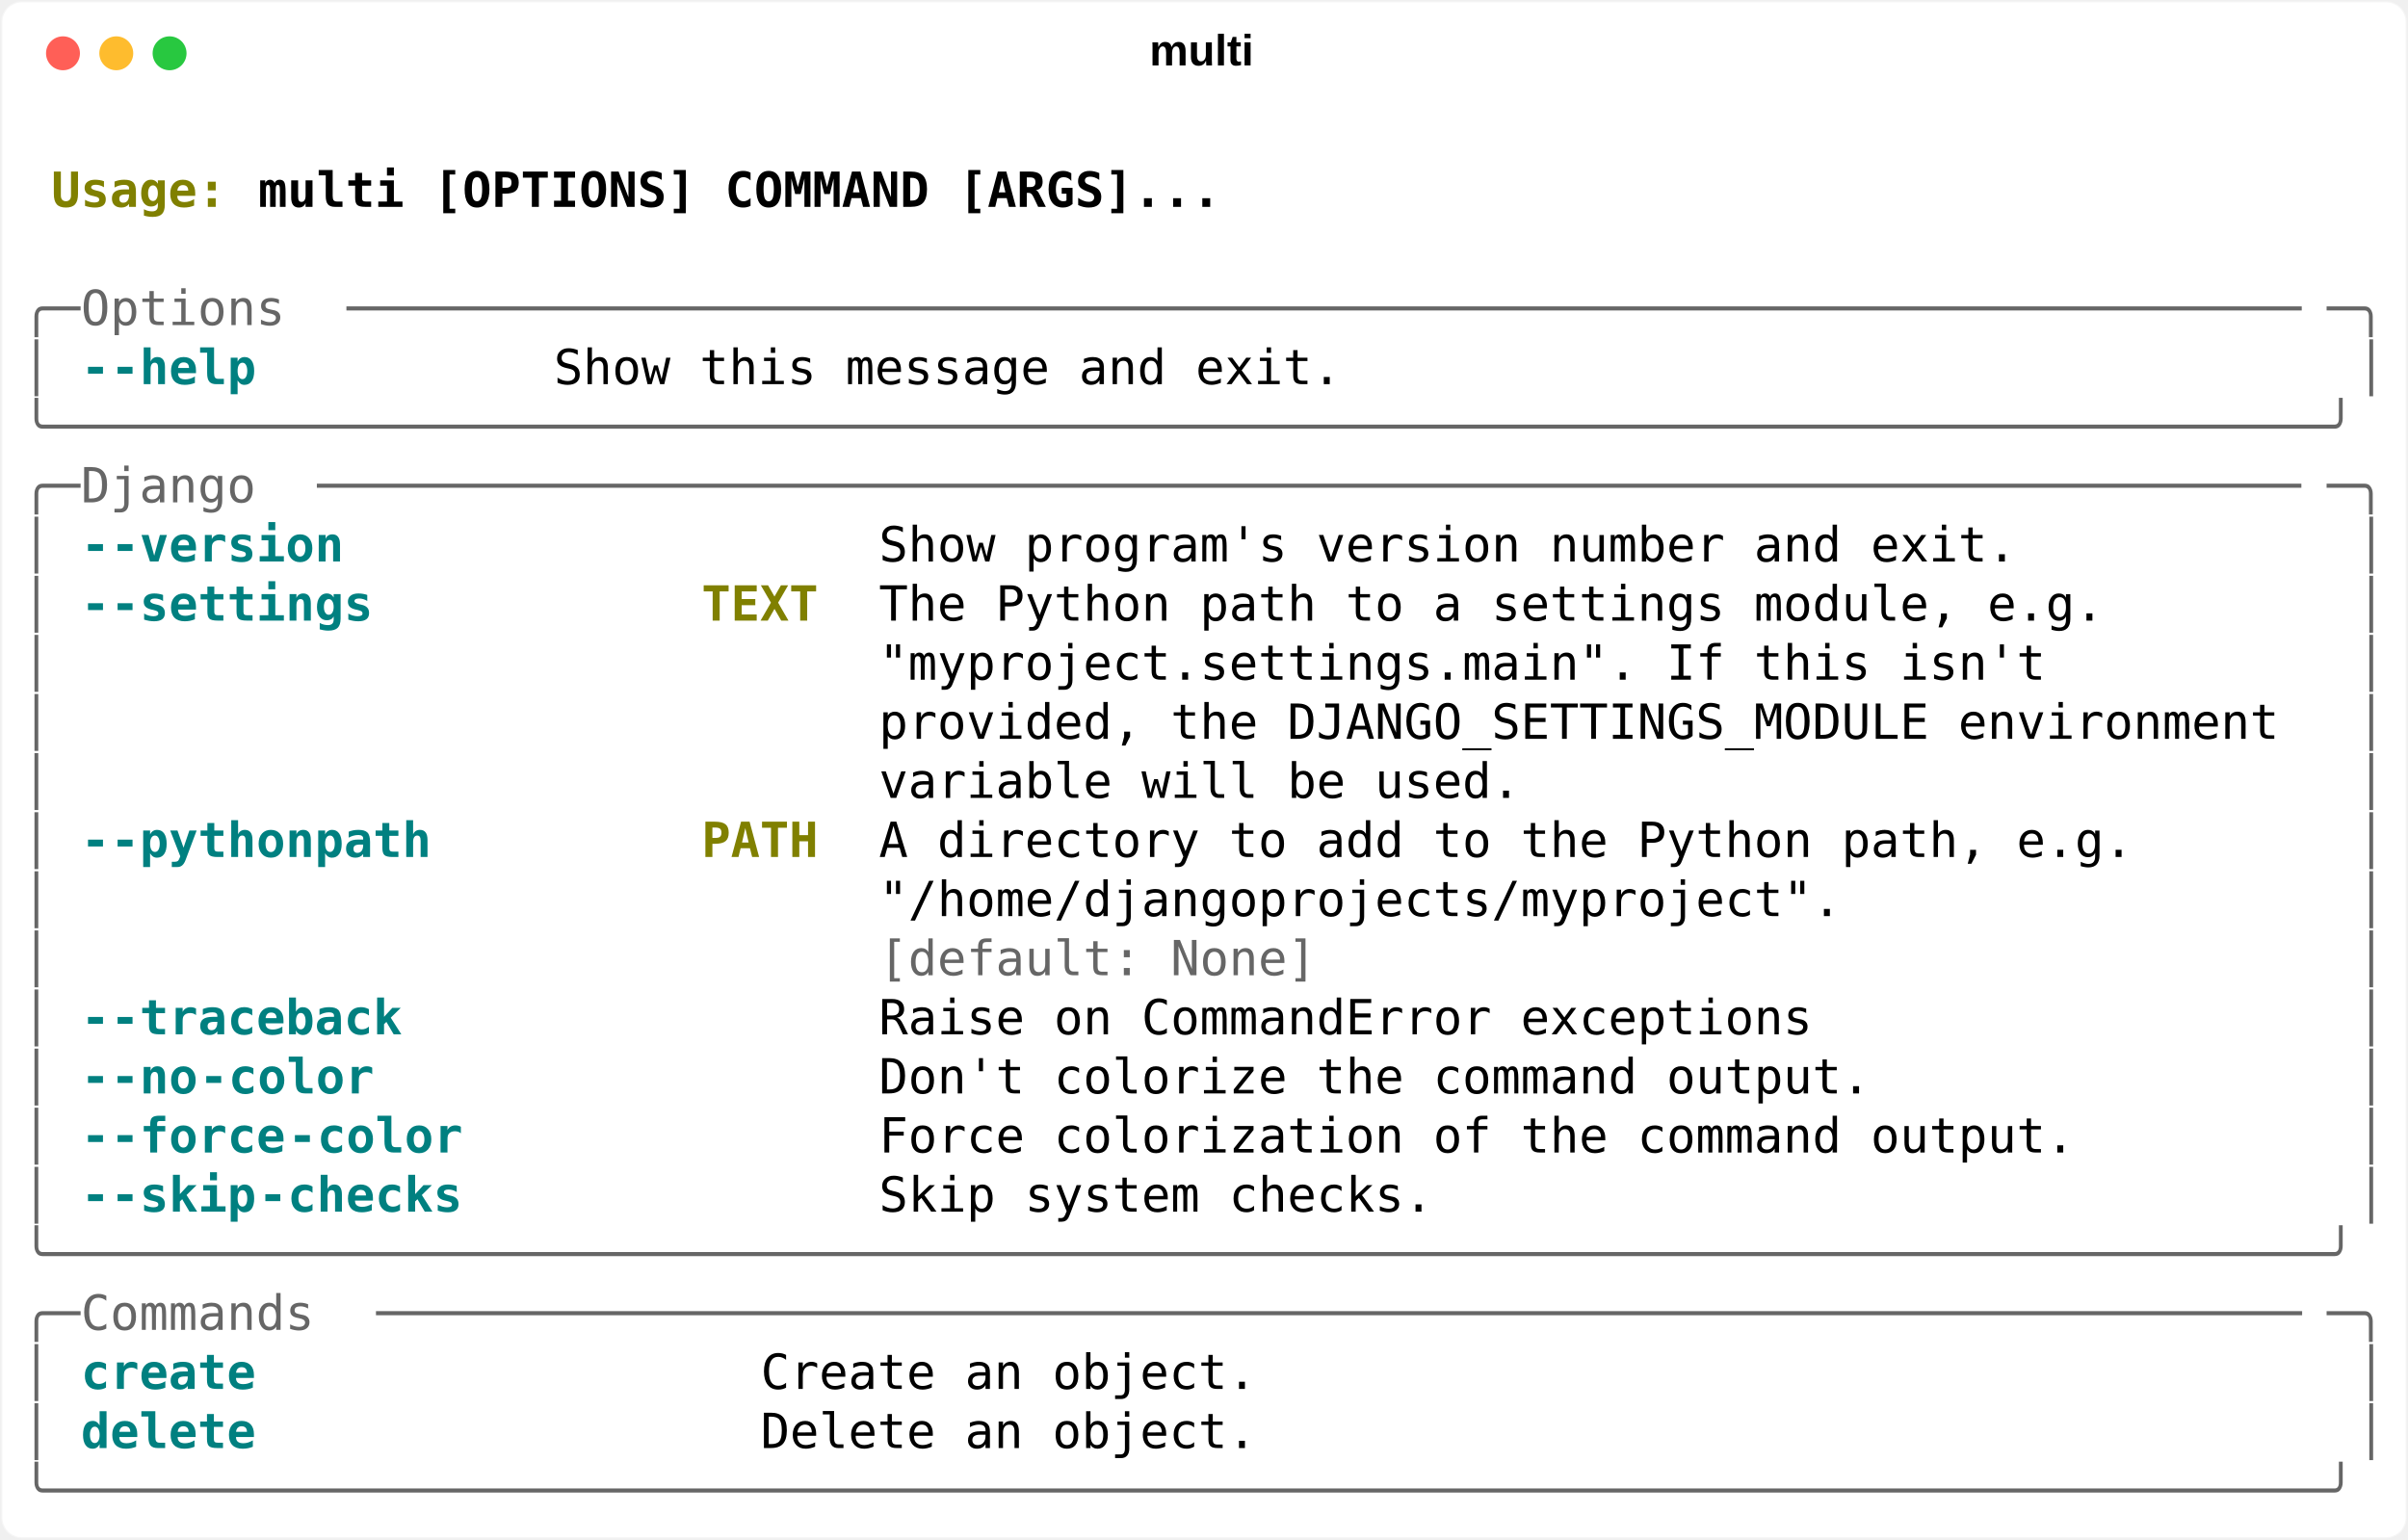
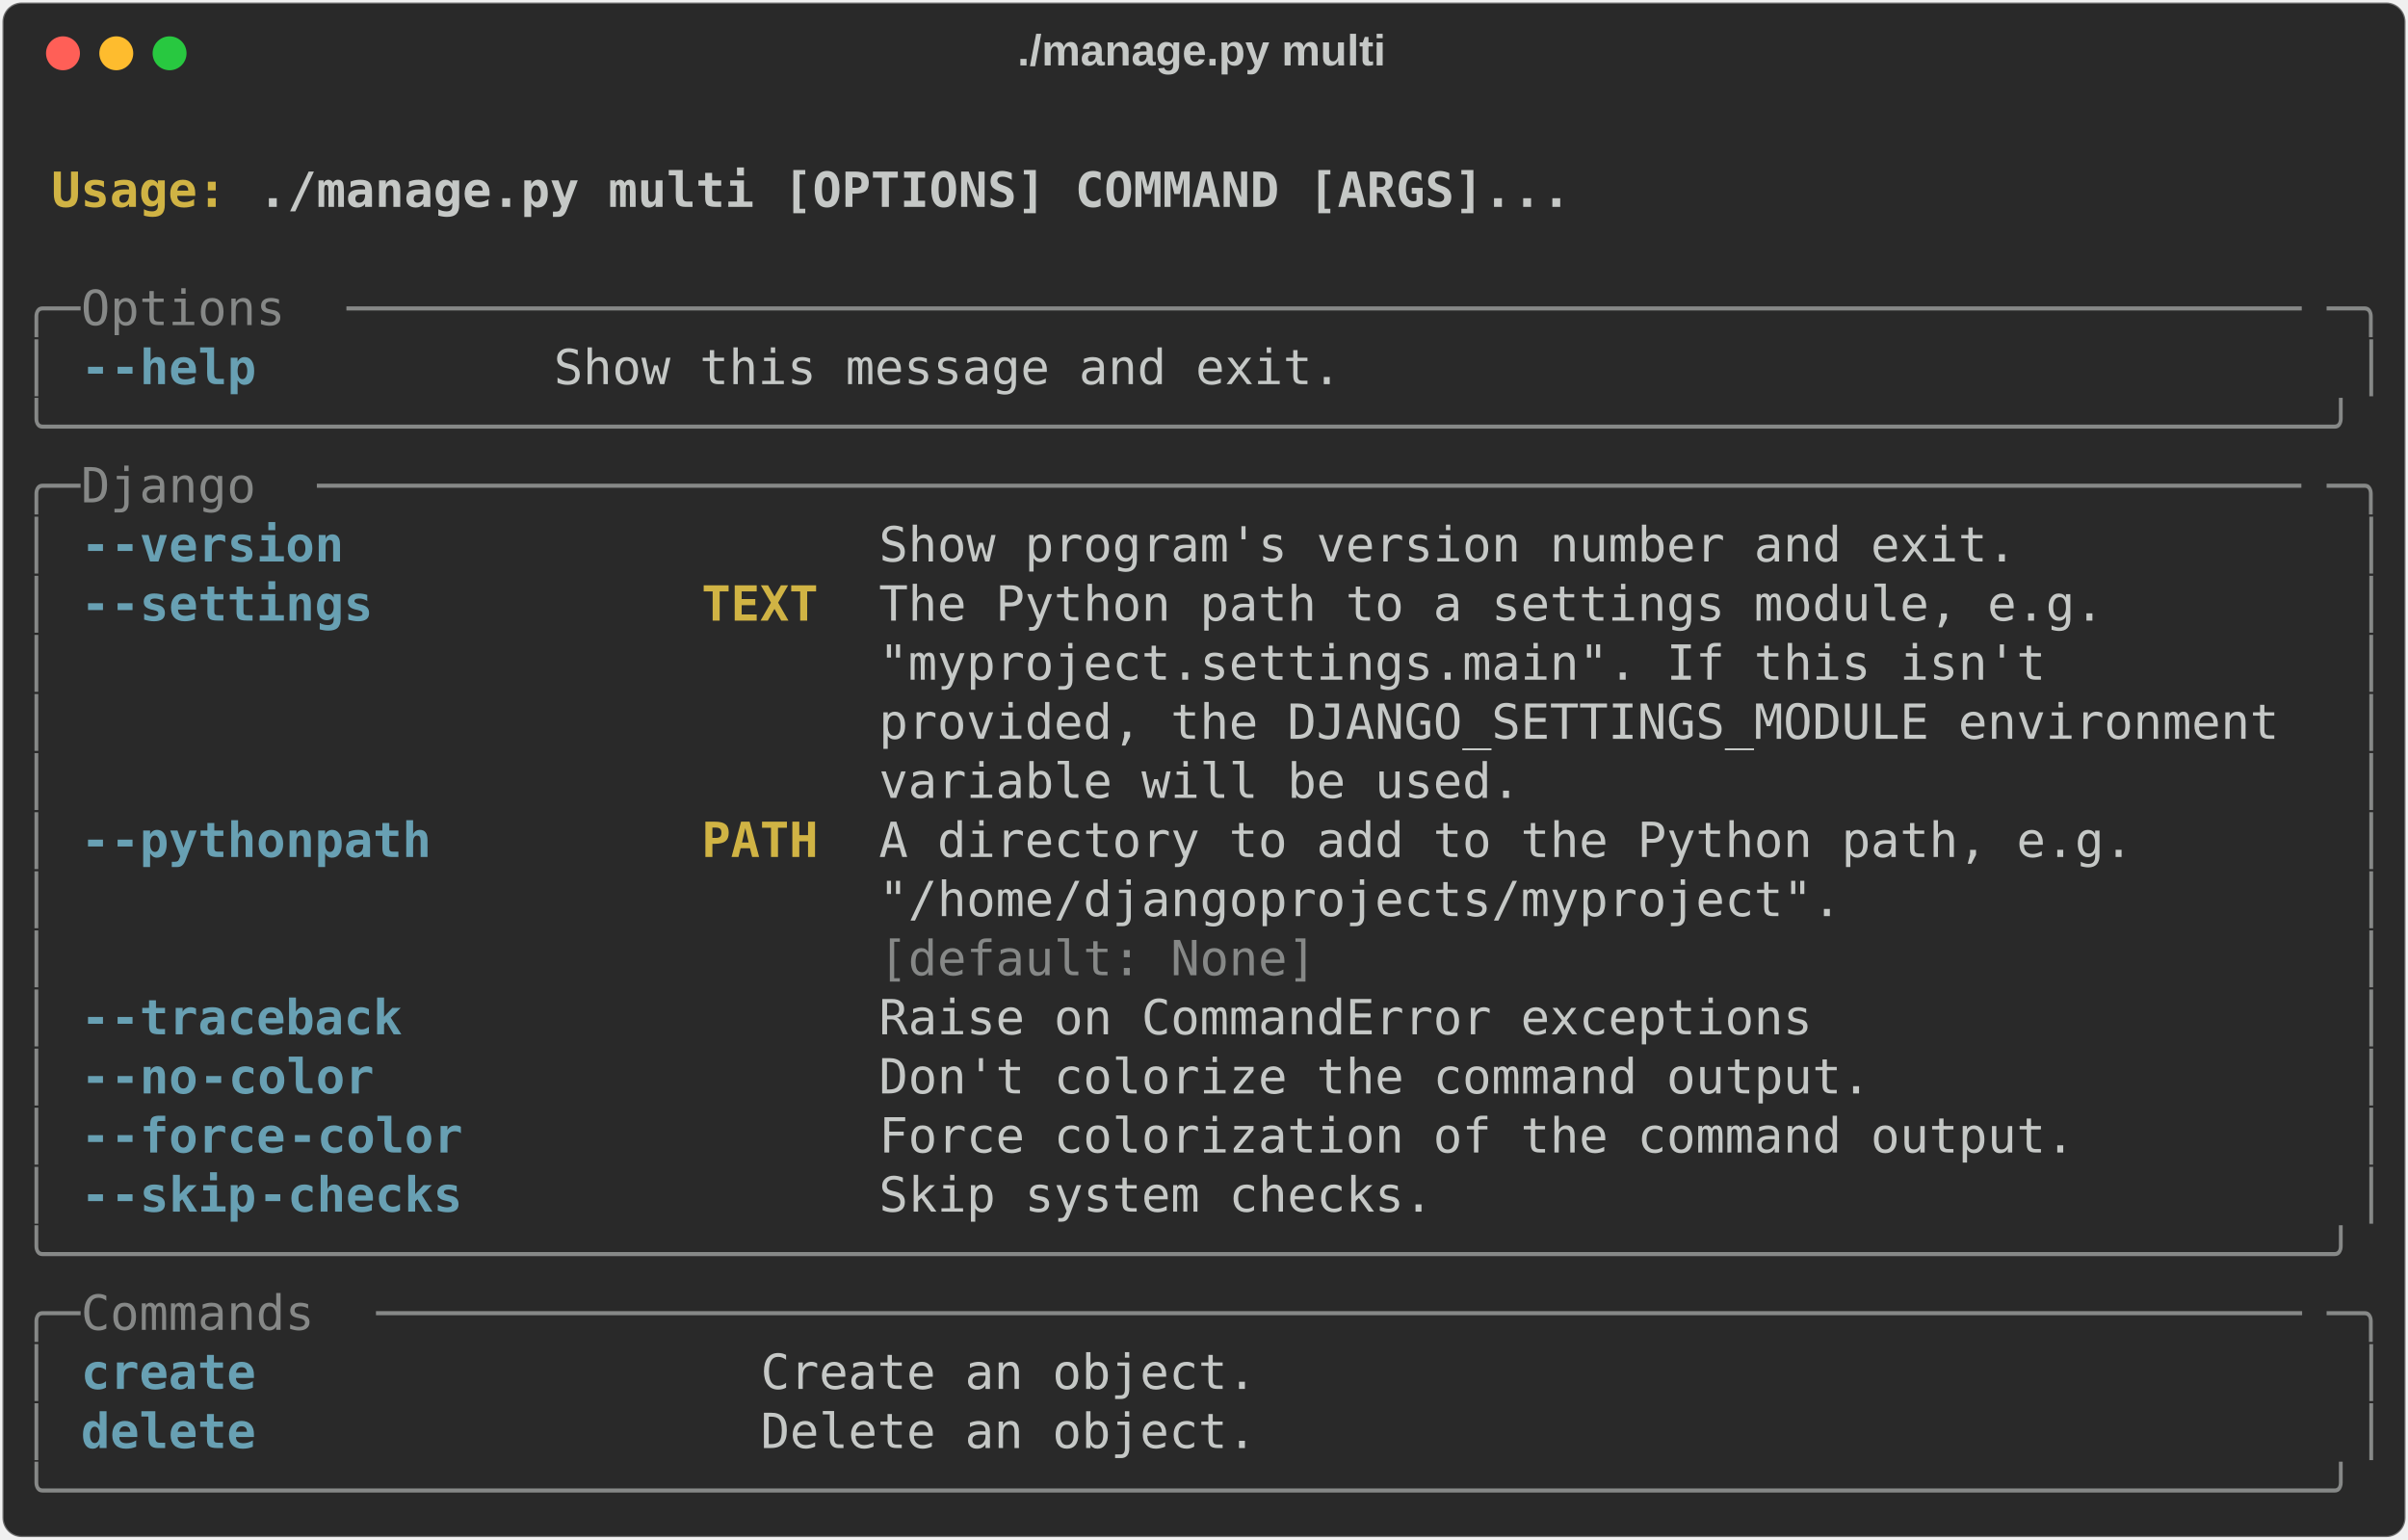
<svg xmlns="http://www.w3.org/2000/svg" class="rich-terminal" viewBox="0 0 994 635.6">
  <style>

    @font-face {
        font-family: "Fira Code";
        src: local("FiraCode-Regular"),
                url("https://cdnjs.cloudflare.com/ajax/libs/firacode/6.2.0/woff2/FiraCode-Regular.woff2") format("woff2"),
                url("https://cdnjs.cloudflare.com/ajax/libs/firacode/6.2.0/woff/FiraCode-Regular.woff") format("woff");
        font-style: normal;
        font-weight: 400;
    }
    @font-face {
        font-family: "Fira Code";
        src: local("FiraCode-Bold"),
                url("https://cdnjs.cloudflare.com/ajax/libs/firacode/6.2.0/woff2/FiraCode-Bold.woff2") format("woff2"),
                url("https://cdnjs.cloudflare.com/ajax/libs/firacode/6.2.0/woff/FiraCode-Bold.woff") format("woff");
        font-style: bold;
        font-weight: 700;
    }

-     .terminal-256098083-matrix {
+     .terminal-827639197-matrix {
        font-family: Fira Code, monospace;
        font-size: 20px;
        line-height: 24.4px;
        font-variant-east-asian: full-width;
    }

-     .terminal-256098083-title {
+     .terminal-827639197-title {
        font-size: 18px;
        font-weight: bold;
        font-family: arial;
    }

-     .terminal-256098083-r1 { fill: #000000;font-weight: bold }
- .terminal-256098083-r2 { fill: #000000 }
- .terminal-256098083-r3 { fill: #808000;font-weight: bold }
- .terminal-256098083-r4 { fill: #666666 }
- .terminal-256098083-r5 { fill: #008080;font-weight: bold }
+     .terminal-827639197-r1 { fill: #c5c8c6;font-weight: bold }
+ .terminal-827639197-r2 { fill: #c5c8c6 }
+ .terminal-827639197-r3 { fill: #d0b344;font-weight: bold }
+ .terminal-827639197-r4 { fill: #868887 }
+ .terminal-827639197-r5 { fill: #68a0b3;font-weight: bold }
    </style>
  <defs>
-     <clipPath id="terminal-256098083-clip-terminal">
+     <clipPath id="terminal-827639197-clip-terminal">
      <rect x="0" y="0" width="975.0" height="584.6" />
    </clipPath>
-     <clipPath id="terminal-256098083-line-0">
+     <clipPath id="terminal-827639197-line-0">
      <rect x="0" y="1.5" width="976" height="24.65" />
    </clipPath>
-     <clipPath id="terminal-256098083-line-1">
+     <clipPath id="terminal-827639197-line-1">
      <rect x="0" y="25.9" width="976" height="24.65" />
    </clipPath>
-     <clipPath id="terminal-256098083-line-2">
+     <clipPath id="terminal-827639197-line-2">
      <rect x="0" y="50.3" width="976" height="24.65" />
    </clipPath>
-     <clipPath id="terminal-256098083-line-3">
+     <clipPath id="terminal-827639197-line-3">
      <rect x="0" y="74.7" width="976" height="24.65" />
    </clipPath>
-     <clipPath id="terminal-256098083-line-4">
+     <clipPath id="terminal-827639197-line-4">
      <rect x="0" y="99.1" width="976" height="24.65" />
    </clipPath>
-     <clipPath id="terminal-256098083-line-5">
+     <clipPath id="terminal-827639197-line-5">
      <rect x="0" y="123.5" width="976" height="24.65" />
    </clipPath>
-     <clipPath id="terminal-256098083-line-6">
+     <clipPath id="terminal-827639197-line-6">
      <rect x="0" y="147.9" width="976" height="24.65" />
    </clipPath>
-     <clipPath id="terminal-256098083-line-7">
+     <clipPath id="terminal-827639197-line-7">
      <rect x="0" y="172.3" width="976" height="24.65" />
    </clipPath>
-     <clipPath id="terminal-256098083-line-8">
+     <clipPath id="terminal-827639197-line-8">
      <rect x="0" y="196.7" width="976" height="24.65" />
    </clipPath>
-     <clipPath id="terminal-256098083-line-9">
+     <clipPath id="terminal-827639197-line-9">
      <rect x="0" y="221.1" width="976" height="24.65" />
    </clipPath>
-     <clipPath id="terminal-256098083-line-10">
+     <clipPath id="terminal-827639197-line-10">
      <rect x="0" y="245.5" width="976" height="24.65" />
    </clipPath>
-     <clipPath id="terminal-256098083-line-11">
+     <clipPath id="terminal-827639197-line-11">
      <rect x="0" y="269.9" width="976" height="24.65" />
    </clipPath>
-     <clipPath id="terminal-256098083-line-12">
+     <clipPath id="terminal-827639197-line-12">
      <rect x="0" y="294.3" width="976" height="24.65" />
    </clipPath>
-     <clipPath id="terminal-256098083-line-13">
+     <clipPath id="terminal-827639197-line-13">
      <rect x="0" y="318.7" width="976" height="24.65" />
    </clipPath>
-     <clipPath id="terminal-256098083-line-14">
+     <clipPath id="terminal-827639197-line-14">
      <rect x="0" y="343.1" width="976" height="24.65" />
    </clipPath>
-     <clipPath id="terminal-256098083-line-15">
+     <clipPath id="terminal-827639197-line-15">
      <rect x="0" y="367.5" width="976" height="24.65" />
    </clipPath>
-     <clipPath id="terminal-256098083-line-16">
+     <clipPath id="terminal-827639197-line-16">
      <rect x="0" y="391.9" width="976" height="24.65" />
    </clipPath>
-     <clipPath id="terminal-256098083-line-17">
+     <clipPath id="terminal-827639197-line-17">
      <rect x="0" y="416.3" width="976" height="24.65" />
    </clipPath>
-     <clipPath id="terminal-256098083-line-18">
+     <clipPath id="terminal-827639197-line-18">
      <rect x="0" y="440.7" width="976" height="24.65" />
    </clipPath>
-     <clipPath id="terminal-256098083-line-19">
+     <clipPath id="terminal-827639197-line-19">
      <rect x="0" y="465.1" width="976" height="24.65" />
    </clipPath>
-     <clipPath id="terminal-256098083-line-20">
+     <clipPath id="terminal-827639197-line-20">
      <rect x="0" y="489.5" width="976" height="24.65" />
    </clipPath>
-     <clipPath id="terminal-256098083-line-21">
+     <clipPath id="terminal-827639197-line-21">
      <rect x="0" y="513.9" width="976" height="24.65" />
    </clipPath>
-     <clipPath id="terminal-256098083-line-22">
+     <clipPath id="terminal-827639197-line-22">
      <rect x="0" y="538.3" width="976" height="24.65" />
    </clipPath>
  </defs>
-   <rect fill="#ffffff" stroke="rgba(255,255,255,0.35)" stroke-width="1" x="1" y="1" width="992" height="633.6" rx="8" />
-   <text class="terminal-256098083-title" fill="#000000" text-anchor="middle" x="496" y="27">multi</text>
+   <rect fill="#292929" stroke="rgba(255,255,255,0.35)" stroke-width="1" x="1" y="1" width="992" height="633.6" rx="8" />
+   <text class="terminal-827639197-title" fill="#c5c8c6" text-anchor="middle" x="496" y="27">./manage.py multi</text>
  <g transform="translate(26,22)">
    <circle cx="0" cy="0" r="7" fill="#ff5f57" />
    <circle cx="22" cy="0" r="7" fill="#febc2e" />
    <circle cx="44" cy="0" r="7" fill="#28c840" />
  </g>
-   <g transform="translate(9, 41)" clip-path="url(#terminal-256098083-clip-terminal)">
-     <g class="terminal-256098083-matrix">
-       <text class="terminal-256098083-r2" x="976" y="20" textLength="12.2" clip-path="url(#terminal-256098083-line-0)">
- </text>
-       <text class="terminal-256098083-r3" x="12.2" y="44.4" textLength="85.4" clip-path="url(#terminal-256098083-line-1)">Usage: </text>
-       <text class="terminal-256098083-r1" x="97.6" y="44.4" textLength="402.6" clip-path="url(#terminal-256098083-line-1)">multi [OPTIONS] COMMAND [ARGS]...</text>
-       <text class="terminal-256098083-r2" x="976" y="44.4" textLength="12.2" clip-path="url(#terminal-256098083-line-1)">
- </text>
-       <text class="terminal-256098083-r2" x="976" y="68.8" textLength="12.2" clip-path="url(#terminal-256098083-line-2)">
- </text>
-       <text class="terminal-256098083-r4" x="0" y="93.2" textLength="24.4" clip-path="url(#terminal-256098083-line-3)">╭─</text>
-       <text class="terminal-256098083-r4" x="24.4" y="93.2" textLength="109.8" clip-path="url(#terminal-256098083-line-3)"> Options </text>
-       <text class="terminal-256098083-r4" x="134.2" y="93.2" textLength="817.4" clip-path="url(#terminal-256098083-line-3)">───────────────────────────────────────────────────────────────────</text>
-       <text class="terminal-256098083-r4" x="951.6" y="93.2" textLength="24.4" clip-path="url(#terminal-256098083-line-3)">─╮</text>
-       <text class="terminal-256098083-r2" x="976" y="93.2" textLength="12.2" clip-path="url(#terminal-256098083-line-3)">
- </text>
-       <text class="terminal-256098083-r4" x="0" y="117.6" textLength="12.2" clip-path="url(#terminal-256098083-line-4)">│</text>
-       <text class="terminal-256098083-r5" x="24.4" y="117.6" textLength="12.2" clip-path="url(#terminal-256098083-line-4)">-</text>
-       <text class="terminal-256098083-r5" x="36.6" y="117.6" textLength="61" clip-path="url(#terminal-256098083-line-4)">-help</text>
-       <text class="terminal-256098083-r2" x="219.6" y="117.6" textLength="329.4" clip-path="url(#terminal-256098083-line-4)">Show this message and exit.</text>
-       <text class="terminal-256098083-r4" x="963.8" y="117.6" textLength="12.2" clip-path="url(#terminal-256098083-line-4)">│</text>
-       <text class="terminal-256098083-r2" x="976" y="117.6" textLength="12.2" clip-path="url(#terminal-256098083-line-4)">
- </text>
-       <text class="terminal-256098083-r4" x="0" y="142" textLength="976" clip-path="url(#terminal-256098083-line-5)">╰──────────────────────────────────────────────────────────────────────────────╯</text>
-       <text class="terminal-256098083-r2" x="976" y="142" textLength="12.2" clip-path="url(#terminal-256098083-line-5)">
- </text>
-       <text class="terminal-256098083-r4" x="0" y="166.4" textLength="24.4" clip-path="url(#terminal-256098083-line-6)">╭─</text>
-       <text class="terminal-256098083-r4" x="24.4" y="166.4" textLength="97.6" clip-path="url(#terminal-256098083-line-6)"> Django </text>
-       <text class="terminal-256098083-r4" x="122" y="166.4" textLength="829.6" clip-path="url(#terminal-256098083-line-6)">────────────────────────────────────────────────────────────────────</text>
-       <text class="terminal-256098083-r4" x="951.6" y="166.4" textLength="24.4" clip-path="url(#terminal-256098083-line-6)">─╮</text>
-       <text class="terminal-256098083-r2" x="976" y="166.4" textLength="12.2" clip-path="url(#terminal-256098083-line-6)">
- </text>
-       <text class="terminal-256098083-r4" x="0" y="190.8" textLength="12.2" clip-path="url(#terminal-256098083-line-7)">│</text>
-       <text class="terminal-256098083-r5" x="24.4" y="190.8" textLength="12.2" clip-path="url(#terminal-256098083-line-7)">-</text>
-       <text class="terminal-256098083-r5" x="36.6" y="190.8" textLength="97.6" clip-path="url(#terminal-256098083-line-7)">-version</text>
-       <text class="terminal-256098083-r2" x="353.8" y="190.8" textLength="475.8" clip-path="url(#terminal-256098083-line-7)">Show program's version number and exit.</text>
-       <text class="terminal-256098083-r4" x="963.8" y="190.8" textLength="12.2" clip-path="url(#terminal-256098083-line-7)">│</text>
-       <text class="terminal-256098083-r2" x="976" y="190.8" textLength="12.2" clip-path="url(#terminal-256098083-line-7)">
- </text>
-       <text class="terminal-256098083-r4" x="0" y="215.2" textLength="12.2" clip-path="url(#terminal-256098083-line-8)">│</text>
-       <text class="terminal-256098083-r5" x="24.4" y="215.2" textLength="12.2" clip-path="url(#terminal-256098083-line-8)">-</text>
-       <text class="terminal-256098083-r5" x="36.6" y="215.2" textLength="109.8" clip-path="url(#terminal-256098083-line-8)">-settings</text>
-       <text class="terminal-256098083-r3" x="280.6" y="215.2" textLength="48.8" clip-path="url(#terminal-256098083-line-8)">TEXT</text>
-       <text class="terminal-256098083-r2" x="353.8" y="215.2" textLength="597.8" clip-path="url(#terminal-256098083-line-8)">The Python path to a settings module, e.g.       </text>
-       <text class="terminal-256098083-r4" x="963.8" y="215.2" textLength="12.2" clip-path="url(#terminal-256098083-line-8)">│</text>
-       <text class="terminal-256098083-r2" x="976" y="215.2" textLength="12.2" clip-path="url(#terminal-256098083-line-8)">
- </text>
-       <text class="terminal-256098083-r4" x="0" y="239.6" textLength="12.2" clip-path="url(#terminal-256098083-line-9)">│</text>
-       <text class="terminal-256098083-r2" x="353.8" y="239.6" textLength="597.8" clip-path="url(#terminal-256098083-line-9)">"myproject.settings.main". If this isn't         </text>
-       <text class="terminal-256098083-r4" x="963.8" y="239.6" textLength="12.2" clip-path="url(#terminal-256098083-line-9)">│</text>
-       <text class="terminal-256098083-r2" x="976" y="239.6" textLength="12.2" clip-path="url(#terminal-256098083-line-9)">
- </text>
-       <text class="terminal-256098083-r4" x="0" y="264" textLength="12.2" clip-path="url(#terminal-256098083-line-10)">│</text>
-       <text class="terminal-256098083-r2" x="353.8" y="264" textLength="597.8" clip-path="url(#terminal-256098083-line-10)">provided, the DJANGO_SETTINGS_MODULE environment </text>
-       <text class="terminal-256098083-r4" x="963.8" y="264" textLength="12.2" clip-path="url(#terminal-256098083-line-10)">│</text>
-       <text class="terminal-256098083-r2" x="976" y="264" textLength="12.2" clip-path="url(#terminal-256098083-line-10)">
- </text>
-       <text class="terminal-256098083-r4" x="0" y="288.4" textLength="12.2" clip-path="url(#terminal-256098083-line-11)">│</text>
-       <text class="terminal-256098083-r2" x="353.8" y="288.4" textLength="597.8" clip-path="url(#terminal-256098083-line-11)">variable will be used.                           </text>
-       <text class="terminal-256098083-r4" x="963.8" y="288.4" textLength="12.2" clip-path="url(#terminal-256098083-line-11)">│</text>
-       <text class="terminal-256098083-r2" x="976" y="288.4" textLength="12.2" clip-path="url(#terminal-256098083-line-11)">
- </text>
-       <text class="terminal-256098083-r4" x="0" y="312.8" textLength="12.2" clip-path="url(#terminal-256098083-line-12)">│</text>
-       <text class="terminal-256098083-r5" x="24.4" y="312.8" textLength="12.2" clip-path="url(#terminal-256098083-line-12)">-</text>
-       <text class="terminal-256098083-r5" x="36.6" y="312.8" textLength="134.2" clip-path="url(#terminal-256098083-line-12)">-pythonpath</text>
-       <text class="terminal-256098083-r3" x="280.6" y="312.8" textLength="48.8" clip-path="url(#terminal-256098083-line-12)">PATH</text>
-       <text class="terminal-256098083-r2" x="353.8" y="312.8" textLength="597.8" clip-path="url(#terminal-256098083-line-12)">A directory to add to the Python path, e.g.      </text>
-       <text class="terminal-256098083-r4" x="963.8" y="312.8" textLength="12.2" clip-path="url(#terminal-256098083-line-12)">│</text>
-       <text class="terminal-256098083-r2" x="976" y="312.8" textLength="12.2" clip-path="url(#terminal-256098083-line-12)">
- </text>
-       <text class="terminal-256098083-r4" x="0" y="337.2" textLength="12.2" clip-path="url(#terminal-256098083-line-13)">│</text>
-       <text class="terminal-256098083-r2" x="353.8" y="337.2" textLength="597.8" clip-path="url(#terminal-256098083-line-13)">"/home/djangoprojects/myproject".                </text>
-       <text class="terminal-256098083-r4" x="963.8" y="337.2" textLength="12.2" clip-path="url(#terminal-256098083-line-13)">│</text>
-       <text class="terminal-256098083-r2" x="976" y="337.2" textLength="12.2" clip-path="url(#terminal-256098083-line-13)">
- </text>
-       <text class="terminal-256098083-r4" x="0" y="361.6" textLength="12.2" clip-path="url(#terminal-256098083-line-14)">│</text>
-       <text class="terminal-256098083-r4" x="353.8" y="361.6" textLength="597.8" clip-path="url(#terminal-256098083-line-14)">[default: None]                                  </text>
-       <text class="terminal-256098083-r4" x="963.8" y="361.6" textLength="12.2" clip-path="url(#terminal-256098083-line-14)">│</text>
-       <text class="terminal-256098083-r2" x="976" y="361.6" textLength="12.2" clip-path="url(#terminal-256098083-line-14)">
- </text>
-       <text class="terminal-256098083-r4" x="0" y="386" textLength="12.2" clip-path="url(#terminal-256098083-line-15)">│</text>
-       <text class="terminal-256098083-r5" x="24.4" y="386" textLength="12.2" clip-path="url(#terminal-256098083-line-15)">-</text>
-       <text class="terminal-256098083-r5" x="36.6" y="386" textLength="122" clip-path="url(#terminal-256098083-line-15)">-traceback</text>
-       <text class="terminal-256098083-r2" x="353.8" y="386" textLength="390.4" clip-path="url(#terminal-256098083-line-15)">Raise on CommandError exceptions</text>
-       <text class="terminal-256098083-r4" x="963.8" y="386" textLength="12.2" clip-path="url(#terminal-256098083-line-15)">│</text>
-       <text class="terminal-256098083-r2" x="976" y="386" textLength="12.2" clip-path="url(#terminal-256098083-line-15)">
- </text>
-       <text class="terminal-256098083-r4" x="0" y="410.4" textLength="12.2" clip-path="url(#terminal-256098083-line-16)">│</text>
-       <text class="terminal-256098083-r5" x="24.4" y="410.4" textLength="12.2" clip-path="url(#terminal-256098083-line-16)">-</text>
-       <text class="terminal-256098083-r5" x="36.6" y="410.4" textLength="36.6" clip-path="url(#terminal-256098083-line-16)">-no</text>
-       <text class="terminal-256098083-r5" x="73.2" y="410.4" textLength="73.2" clip-path="url(#terminal-256098083-line-16)">-color</text>
-       <text class="terminal-256098083-r2" x="353.8" y="410.4" textLength="414.8" clip-path="url(#terminal-256098083-line-16)">Don't colorize the command output.</text>
-       <text class="terminal-256098083-r4" x="963.8" y="410.4" textLength="12.2" clip-path="url(#terminal-256098083-line-16)">│</text>
-       <text class="terminal-256098083-r2" x="976" y="410.4" textLength="12.2" clip-path="url(#terminal-256098083-line-16)">
- </text>
-       <text class="terminal-256098083-r4" x="0" y="434.8" textLength="12.2" clip-path="url(#terminal-256098083-line-17)">│</text>
-       <text class="terminal-256098083-r5" x="24.4" y="434.8" textLength="12.2" clip-path="url(#terminal-256098083-line-17)">-</text>
-       <text class="terminal-256098083-r5" x="36.6" y="434.8" textLength="73.2" clip-path="url(#terminal-256098083-line-17)">-force</text>
-       <text class="terminal-256098083-r5" x="109.8" y="434.8" textLength="73.2" clip-path="url(#terminal-256098083-line-17)">-color</text>
-       <text class="terminal-256098083-r2" x="353.8" y="434.8" textLength="500.2" clip-path="url(#terminal-256098083-line-17)">Force colorization of the command output.</text>
-       <text class="terminal-256098083-r4" x="963.8" y="434.8" textLength="12.2" clip-path="url(#terminal-256098083-line-17)">│</text>
-       <text class="terminal-256098083-r2" x="976" y="434.8" textLength="12.2" clip-path="url(#terminal-256098083-line-17)">
- </text>
-       <text class="terminal-256098083-r4" x="0" y="459.2" textLength="12.2" clip-path="url(#terminal-256098083-line-18)">│</text>
-       <text class="terminal-256098083-r5" x="24.4" y="459.2" textLength="12.2" clip-path="url(#terminal-256098083-line-18)">-</text>
-       <text class="terminal-256098083-r5" x="36.6" y="459.2" textLength="61" clip-path="url(#terminal-256098083-line-18)">-skip</text>
-       <text class="terminal-256098083-r5" x="97.6" y="459.2" textLength="85.4" clip-path="url(#terminal-256098083-line-18)">-checks</text>
-       <text class="terminal-256098083-r2" x="353.8" y="459.2" textLength="231.8" clip-path="url(#terminal-256098083-line-18)">Skip system checks.</text>
-       <text class="terminal-256098083-r4" x="963.8" y="459.2" textLength="12.2" clip-path="url(#terminal-256098083-line-18)">│</text>
-       <text class="terminal-256098083-r2" x="976" y="459.2" textLength="12.2" clip-path="url(#terminal-256098083-line-18)">
- </text>
-       <text class="terminal-256098083-r4" x="0" y="483.6" textLength="976" clip-path="url(#terminal-256098083-line-19)">╰──────────────────────────────────────────────────────────────────────────────╯</text>
-       <text class="terminal-256098083-r2" x="976" y="483.6" textLength="12.2" clip-path="url(#terminal-256098083-line-19)">
- </text>
-       <text class="terminal-256098083-r4" x="0" y="508" textLength="24.4" clip-path="url(#terminal-256098083-line-20)">╭─</text>
-       <text class="terminal-256098083-r4" x="24.4" y="508" textLength="122" clip-path="url(#terminal-256098083-line-20)"> Commands </text>
-       <text class="terminal-256098083-r4" x="146.4" y="508" textLength="805.2" clip-path="url(#terminal-256098083-line-20)">──────────────────────────────────────────────────────────────────</text>
-       <text class="terminal-256098083-r4" x="951.6" y="508" textLength="24.4" clip-path="url(#terminal-256098083-line-20)">─╮</text>
-       <text class="terminal-256098083-r2" x="976" y="508" textLength="12.2" clip-path="url(#terminal-256098083-line-20)">
- </text>
-       <text class="terminal-256098083-r4" x="0" y="532.4" textLength="12.2" clip-path="url(#terminal-256098083-line-21)">│</text>
-       <text class="terminal-256098083-r5" x="24.4" y="532.4" textLength="256.2" clip-path="url(#terminal-256098083-line-21)">create               </text>
-       <text class="terminal-256098083-r2" x="305" y="532.4" textLength="646.6" clip-path="url(#terminal-256098083-line-21)">Create an object.                                    </text>
-       <text class="terminal-256098083-r4" x="963.8" y="532.4" textLength="12.2" clip-path="url(#terminal-256098083-line-21)">│</text>
-       <text class="terminal-256098083-r2" x="976" y="532.4" textLength="12.2" clip-path="url(#terminal-256098083-line-21)">
- </text>
-       <text class="terminal-256098083-r4" x="0" y="556.8" textLength="12.2" clip-path="url(#terminal-256098083-line-22)">│</text>
-       <text class="terminal-256098083-r5" x="24.4" y="556.8" textLength="256.2" clip-path="url(#terminal-256098083-line-22)">delete               </text>
-       <text class="terminal-256098083-r2" x="305" y="556.8" textLength="646.6" clip-path="url(#terminal-256098083-line-22)">Delete an object.                                    </text>
-       <text class="terminal-256098083-r4" x="963.8" y="556.8" textLength="12.2" clip-path="url(#terminal-256098083-line-22)">│</text>
-       <text class="terminal-256098083-r2" x="976" y="556.8" textLength="12.2" clip-path="url(#terminal-256098083-line-22)">
- </text>
-       <text class="terminal-256098083-r4" x="0" y="581.2" textLength="976" clip-path="url(#terminal-256098083-line-23)">╰──────────────────────────────────────────────────────────────────────────────╯</text>
-       <text class="terminal-256098083-r2" x="976" y="581.2" textLength="12.2" clip-path="url(#terminal-256098083-line-23)">
+   <g transform="translate(9, 41)" clip-path="url(#terminal-827639197-clip-terminal)">
+     <g class="terminal-827639197-matrix">
+       <text class="terminal-827639197-r2" x="976" y="20" textLength="12.2" clip-path="url(#terminal-827639197-line-0)">
+ </text>
+       <text class="terminal-827639197-r3" x="12.2" y="44.4" textLength="85.4" clip-path="url(#terminal-827639197-line-1)">Usage: </text>
+       <text class="terminal-827639197-r1" x="97.6" y="44.4" textLength="549" clip-path="url(#terminal-827639197-line-1)">./manage.py multi [OPTIONS] COMMAND [ARGS]...</text>
+       <text class="terminal-827639197-r2" x="976" y="44.4" textLength="12.2" clip-path="url(#terminal-827639197-line-1)">
+ </text>
+       <text class="terminal-827639197-r2" x="976" y="68.8" textLength="12.2" clip-path="url(#terminal-827639197-line-2)">
+ </text>
+       <text class="terminal-827639197-r4" x="0" y="93.2" textLength="24.4" clip-path="url(#terminal-827639197-line-3)">╭─</text>
+       <text class="terminal-827639197-r4" x="24.4" y="93.2" textLength="109.8" clip-path="url(#terminal-827639197-line-3)"> Options </text>
+       <text class="terminal-827639197-r4" x="134.2" y="93.2" textLength="817.4" clip-path="url(#terminal-827639197-line-3)">───────────────────────────────────────────────────────────────────</text>
+       <text class="terminal-827639197-r4" x="951.6" y="93.2" textLength="24.4" clip-path="url(#terminal-827639197-line-3)">─╮</text>
+       <text class="terminal-827639197-r2" x="976" y="93.2" textLength="12.2" clip-path="url(#terminal-827639197-line-3)">
+ </text>
+       <text class="terminal-827639197-r4" x="0" y="117.6" textLength="12.2" clip-path="url(#terminal-827639197-line-4)">│</text>
+       <text class="terminal-827639197-r5" x="24.4" y="117.6" textLength="12.2" clip-path="url(#terminal-827639197-line-4)">-</text>
+       <text class="terminal-827639197-r5" x="36.6" y="117.6" textLength="61" clip-path="url(#terminal-827639197-line-4)">-help</text>
+       <text class="terminal-827639197-r2" x="219.6" y="117.6" textLength="329.4" clip-path="url(#terminal-827639197-line-4)">Show this message and exit.</text>
+       <text class="terminal-827639197-r4" x="963.8" y="117.6" textLength="12.2" clip-path="url(#terminal-827639197-line-4)">│</text>
+       <text class="terminal-827639197-r2" x="976" y="117.6" textLength="12.2" clip-path="url(#terminal-827639197-line-4)">
+ </text>
+       <text class="terminal-827639197-r4" x="0" y="142" textLength="976" clip-path="url(#terminal-827639197-line-5)">╰──────────────────────────────────────────────────────────────────────────────╯</text>
+       <text class="terminal-827639197-r2" x="976" y="142" textLength="12.2" clip-path="url(#terminal-827639197-line-5)">
+ </text>
+       <text class="terminal-827639197-r4" x="0" y="166.4" textLength="24.4" clip-path="url(#terminal-827639197-line-6)">╭─</text>
+       <text class="terminal-827639197-r4" x="24.4" y="166.4" textLength="97.6" clip-path="url(#terminal-827639197-line-6)"> Django </text>
+       <text class="terminal-827639197-r4" x="122" y="166.4" textLength="829.6" clip-path="url(#terminal-827639197-line-6)">────────────────────────────────────────────────────────────────────</text>
+       <text class="terminal-827639197-r4" x="951.6" y="166.4" textLength="24.4" clip-path="url(#terminal-827639197-line-6)">─╮</text>
+       <text class="terminal-827639197-r2" x="976" y="166.4" textLength="12.2" clip-path="url(#terminal-827639197-line-6)">
+ </text>
+       <text class="terminal-827639197-r4" x="0" y="190.8" textLength="12.2" clip-path="url(#terminal-827639197-line-7)">│</text>
+       <text class="terminal-827639197-r5" x="24.4" y="190.8" textLength="12.2" clip-path="url(#terminal-827639197-line-7)">-</text>
+       <text class="terminal-827639197-r5" x="36.6" y="190.8" textLength="97.6" clip-path="url(#terminal-827639197-line-7)">-version</text>
+       <text class="terminal-827639197-r2" x="353.8" y="190.8" textLength="475.8" clip-path="url(#terminal-827639197-line-7)">Show program's version number and exit.</text>
+       <text class="terminal-827639197-r4" x="963.8" y="190.8" textLength="12.2" clip-path="url(#terminal-827639197-line-7)">│</text>
+       <text class="terminal-827639197-r2" x="976" y="190.8" textLength="12.2" clip-path="url(#terminal-827639197-line-7)">
+ </text>
+       <text class="terminal-827639197-r4" x="0" y="215.2" textLength="12.2" clip-path="url(#terminal-827639197-line-8)">│</text>
+       <text class="terminal-827639197-r5" x="24.4" y="215.2" textLength="12.2" clip-path="url(#terminal-827639197-line-8)">-</text>
+       <text class="terminal-827639197-r5" x="36.6" y="215.2" textLength="109.8" clip-path="url(#terminal-827639197-line-8)">-settings</text>
+       <text class="terminal-827639197-r3" x="280.6" y="215.2" textLength="48.8" clip-path="url(#terminal-827639197-line-8)">TEXT</text>
+       <text class="terminal-827639197-r2" x="353.8" y="215.2" textLength="597.8" clip-path="url(#terminal-827639197-line-8)">The Python path to a settings module, e.g.       </text>
+       <text class="terminal-827639197-r4" x="963.8" y="215.2" textLength="12.2" clip-path="url(#terminal-827639197-line-8)">│</text>
+       <text class="terminal-827639197-r2" x="976" y="215.2" textLength="12.2" clip-path="url(#terminal-827639197-line-8)">
+ </text>
+       <text class="terminal-827639197-r4" x="0" y="239.6" textLength="12.2" clip-path="url(#terminal-827639197-line-9)">│</text>
+       <text class="terminal-827639197-r2" x="353.8" y="239.6" textLength="597.8" clip-path="url(#terminal-827639197-line-9)">"myproject.settings.main". If this isn't         </text>
+       <text class="terminal-827639197-r4" x="963.8" y="239.6" textLength="12.2" clip-path="url(#terminal-827639197-line-9)">│</text>
+       <text class="terminal-827639197-r2" x="976" y="239.6" textLength="12.2" clip-path="url(#terminal-827639197-line-9)">
+ </text>
+       <text class="terminal-827639197-r4" x="0" y="264" textLength="12.2" clip-path="url(#terminal-827639197-line-10)">│</text>
+       <text class="terminal-827639197-r2" x="353.8" y="264" textLength="597.8" clip-path="url(#terminal-827639197-line-10)">provided, the DJANGO_SETTINGS_MODULE environment </text>
+       <text class="terminal-827639197-r4" x="963.8" y="264" textLength="12.2" clip-path="url(#terminal-827639197-line-10)">│</text>
+       <text class="terminal-827639197-r2" x="976" y="264" textLength="12.2" clip-path="url(#terminal-827639197-line-10)">
+ </text>
+       <text class="terminal-827639197-r4" x="0" y="288.4" textLength="12.2" clip-path="url(#terminal-827639197-line-11)">│</text>
+       <text class="terminal-827639197-r2" x="353.8" y="288.4" textLength="597.8" clip-path="url(#terminal-827639197-line-11)">variable will be used.                           </text>
+       <text class="terminal-827639197-r4" x="963.8" y="288.4" textLength="12.2" clip-path="url(#terminal-827639197-line-11)">│</text>
+       <text class="terminal-827639197-r2" x="976" y="288.4" textLength="12.2" clip-path="url(#terminal-827639197-line-11)">
+ </text>
+       <text class="terminal-827639197-r4" x="0" y="312.8" textLength="12.2" clip-path="url(#terminal-827639197-line-12)">│</text>
+       <text class="terminal-827639197-r5" x="24.4" y="312.8" textLength="12.2" clip-path="url(#terminal-827639197-line-12)">-</text>
+       <text class="terminal-827639197-r5" x="36.6" y="312.8" textLength="134.2" clip-path="url(#terminal-827639197-line-12)">-pythonpath</text>
+       <text class="terminal-827639197-r3" x="280.6" y="312.8" textLength="48.8" clip-path="url(#terminal-827639197-line-12)">PATH</text>
+       <text class="terminal-827639197-r2" x="353.8" y="312.8" textLength="597.8" clip-path="url(#terminal-827639197-line-12)">A directory to add to the Python path, e.g.      </text>
+       <text class="terminal-827639197-r4" x="963.8" y="312.8" textLength="12.2" clip-path="url(#terminal-827639197-line-12)">│</text>
+       <text class="terminal-827639197-r2" x="976" y="312.8" textLength="12.2" clip-path="url(#terminal-827639197-line-12)">
+ </text>
+       <text class="terminal-827639197-r4" x="0" y="337.2" textLength="12.2" clip-path="url(#terminal-827639197-line-13)">│</text>
+       <text class="terminal-827639197-r2" x="353.8" y="337.2" textLength="597.8" clip-path="url(#terminal-827639197-line-13)">"/home/djangoprojects/myproject".                </text>
+       <text class="terminal-827639197-r4" x="963.8" y="337.2" textLength="12.2" clip-path="url(#terminal-827639197-line-13)">│</text>
+       <text class="terminal-827639197-r2" x="976" y="337.2" textLength="12.2" clip-path="url(#terminal-827639197-line-13)">
+ </text>
+       <text class="terminal-827639197-r4" x="0" y="361.6" textLength="12.2" clip-path="url(#terminal-827639197-line-14)">│</text>
+       <text class="terminal-827639197-r4" x="353.8" y="361.6" textLength="597.8" clip-path="url(#terminal-827639197-line-14)">[default: None]                                  </text>
+       <text class="terminal-827639197-r4" x="963.8" y="361.6" textLength="12.2" clip-path="url(#terminal-827639197-line-14)">│</text>
+       <text class="terminal-827639197-r2" x="976" y="361.6" textLength="12.2" clip-path="url(#terminal-827639197-line-14)">
+ </text>
+       <text class="terminal-827639197-r4" x="0" y="386" textLength="12.2" clip-path="url(#terminal-827639197-line-15)">│</text>
+       <text class="terminal-827639197-r5" x="24.4" y="386" textLength="12.2" clip-path="url(#terminal-827639197-line-15)">-</text>
+       <text class="terminal-827639197-r5" x="36.6" y="386" textLength="122" clip-path="url(#terminal-827639197-line-15)">-traceback</text>
+       <text class="terminal-827639197-r2" x="353.8" y="386" textLength="390.4" clip-path="url(#terminal-827639197-line-15)">Raise on CommandError exceptions</text>
+       <text class="terminal-827639197-r4" x="963.8" y="386" textLength="12.2" clip-path="url(#terminal-827639197-line-15)">│</text>
+       <text class="terminal-827639197-r2" x="976" y="386" textLength="12.2" clip-path="url(#terminal-827639197-line-15)">
+ </text>
+       <text class="terminal-827639197-r4" x="0" y="410.4" textLength="12.2" clip-path="url(#terminal-827639197-line-16)">│</text>
+       <text class="terminal-827639197-r5" x="24.4" y="410.4" textLength="12.2" clip-path="url(#terminal-827639197-line-16)">-</text>
+       <text class="terminal-827639197-r5" x="36.6" y="410.4" textLength="36.6" clip-path="url(#terminal-827639197-line-16)">-no</text>
+       <text class="terminal-827639197-r5" x="73.2" y="410.4" textLength="73.2" clip-path="url(#terminal-827639197-line-16)">-color</text>
+       <text class="terminal-827639197-r2" x="353.8" y="410.4" textLength="414.8" clip-path="url(#terminal-827639197-line-16)">Don't colorize the command output.</text>
+       <text class="terminal-827639197-r4" x="963.8" y="410.4" textLength="12.2" clip-path="url(#terminal-827639197-line-16)">│</text>
+       <text class="terminal-827639197-r2" x="976" y="410.4" textLength="12.2" clip-path="url(#terminal-827639197-line-16)">
+ </text>
+       <text class="terminal-827639197-r4" x="0" y="434.8" textLength="12.2" clip-path="url(#terminal-827639197-line-17)">│</text>
+       <text class="terminal-827639197-r5" x="24.4" y="434.8" textLength="12.2" clip-path="url(#terminal-827639197-line-17)">-</text>
+       <text class="terminal-827639197-r5" x="36.6" y="434.8" textLength="73.2" clip-path="url(#terminal-827639197-line-17)">-force</text>
+       <text class="terminal-827639197-r5" x="109.8" y="434.8" textLength="73.2" clip-path="url(#terminal-827639197-line-17)">-color</text>
+       <text class="terminal-827639197-r2" x="353.8" y="434.8" textLength="500.2" clip-path="url(#terminal-827639197-line-17)">Force colorization of the command output.</text>
+       <text class="terminal-827639197-r4" x="963.8" y="434.8" textLength="12.2" clip-path="url(#terminal-827639197-line-17)">│</text>
+       <text class="terminal-827639197-r2" x="976" y="434.8" textLength="12.2" clip-path="url(#terminal-827639197-line-17)">
+ </text>
+       <text class="terminal-827639197-r4" x="0" y="459.2" textLength="12.2" clip-path="url(#terminal-827639197-line-18)">│</text>
+       <text class="terminal-827639197-r5" x="24.4" y="459.2" textLength="12.2" clip-path="url(#terminal-827639197-line-18)">-</text>
+       <text class="terminal-827639197-r5" x="36.6" y="459.2" textLength="61" clip-path="url(#terminal-827639197-line-18)">-skip</text>
+       <text class="terminal-827639197-r5" x="97.6" y="459.2" textLength="85.4" clip-path="url(#terminal-827639197-line-18)">-checks</text>
+       <text class="terminal-827639197-r2" x="353.8" y="459.2" textLength="231.8" clip-path="url(#terminal-827639197-line-18)">Skip system checks.</text>
+       <text class="terminal-827639197-r4" x="963.8" y="459.2" textLength="12.2" clip-path="url(#terminal-827639197-line-18)">│</text>
+       <text class="terminal-827639197-r2" x="976" y="459.2" textLength="12.2" clip-path="url(#terminal-827639197-line-18)">
+ </text>
+       <text class="terminal-827639197-r4" x="0" y="483.6" textLength="976" clip-path="url(#terminal-827639197-line-19)">╰──────────────────────────────────────────────────────────────────────────────╯</text>
+       <text class="terminal-827639197-r2" x="976" y="483.6" textLength="12.2" clip-path="url(#terminal-827639197-line-19)">
+ </text>
+       <text class="terminal-827639197-r4" x="0" y="508" textLength="24.4" clip-path="url(#terminal-827639197-line-20)">╭─</text>
+       <text class="terminal-827639197-r4" x="24.4" y="508" textLength="122" clip-path="url(#terminal-827639197-line-20)"> Commands </text>
+       <text class="terminal-827639197-r4" x="146.4" y="508" textLength="805.2" clip-path="url(#terminal-827639197-line-20)">──────────────────────────────────────────────────────────────────</text>
+       <text class="terminal-827639197-r4" x="951.6" y="508" textLength="24.4" clip-path="url(#terminal-827639197-line-20)">─╮</text>
+       <text class="terminal-827639197-r2" x="976" y="508" textLength="12.2" clip-path="url(#terminal-827639197-line-20)">
+ </text>
+       <text class="terminal-827639197-r4" x="0" y="532.4" textLength="12.2" clip-path="url(#terminal-827639197-line-21)">│</text>
+       <text class="terminal-827639197-r5" x="24.4" y="532.4" textLength="256.2" clip-path="url(#terminal-827639197-line-21)">create               </text>
+       <text class="terminal-827639197-r2" x="305" y="532.4" textLength="646.6" clip-path="url(#terminal-827639197-line-21)">Create an object.                                    </text>
+       <text class="terminal-827639197-r4" x="963.8" y="532.4" textLength="12.2" clip-path="url(#terminal-827639197-line-21)">│</text>
+       <text class="terminal-827639197-r2" x="976" y="532.4" textLength="12.2" clip-path="url(#terminal-827639197-line-21)">
+ </text>
+       <text class="terminal-827639197-r4" x="0" y="556.8" textLength="12.2" clip-path="url(#terminal-827639197-line-22)">│</text>
+       <text class="terminal-827639197-r5" x="24.4" y="556.8" textLength="256.2" clip-path="url(#terminal-827639197-line-22)">delete               </text>
+       <text class="terminal-827639197-r2" x="305" y="556.8" textLength="646.6" clip-path="url(#terminal-827639197-line-22)">Delete an object.                                    </text>
+       <text class="terminal-827639197-r4" x="963.8" y="556.8" textLength="12.2" clip-path="url(#terminal-827639197-line-22)">│</text>
+       <text class="terminal-827639197-r2" x="976" y="556.8" textLength="12.2" clip-path="url(#terminal-827639197-line-22)">
+ </text>
+       <text class="terminal-827639197-r4" x="0" y="581.2" textLength="976" clip-path="url(#terminal-827639197-line-23)">╰──────────────────────────────────────────────────────────────────────────────╯</text>
+       <text class="terminal-827639197-r2" x="976" y="581.2" textLength="12.2" clip-path="url(#terminal-827639197-line-23)">
</text>
    </g>
  </g>
</svg>
